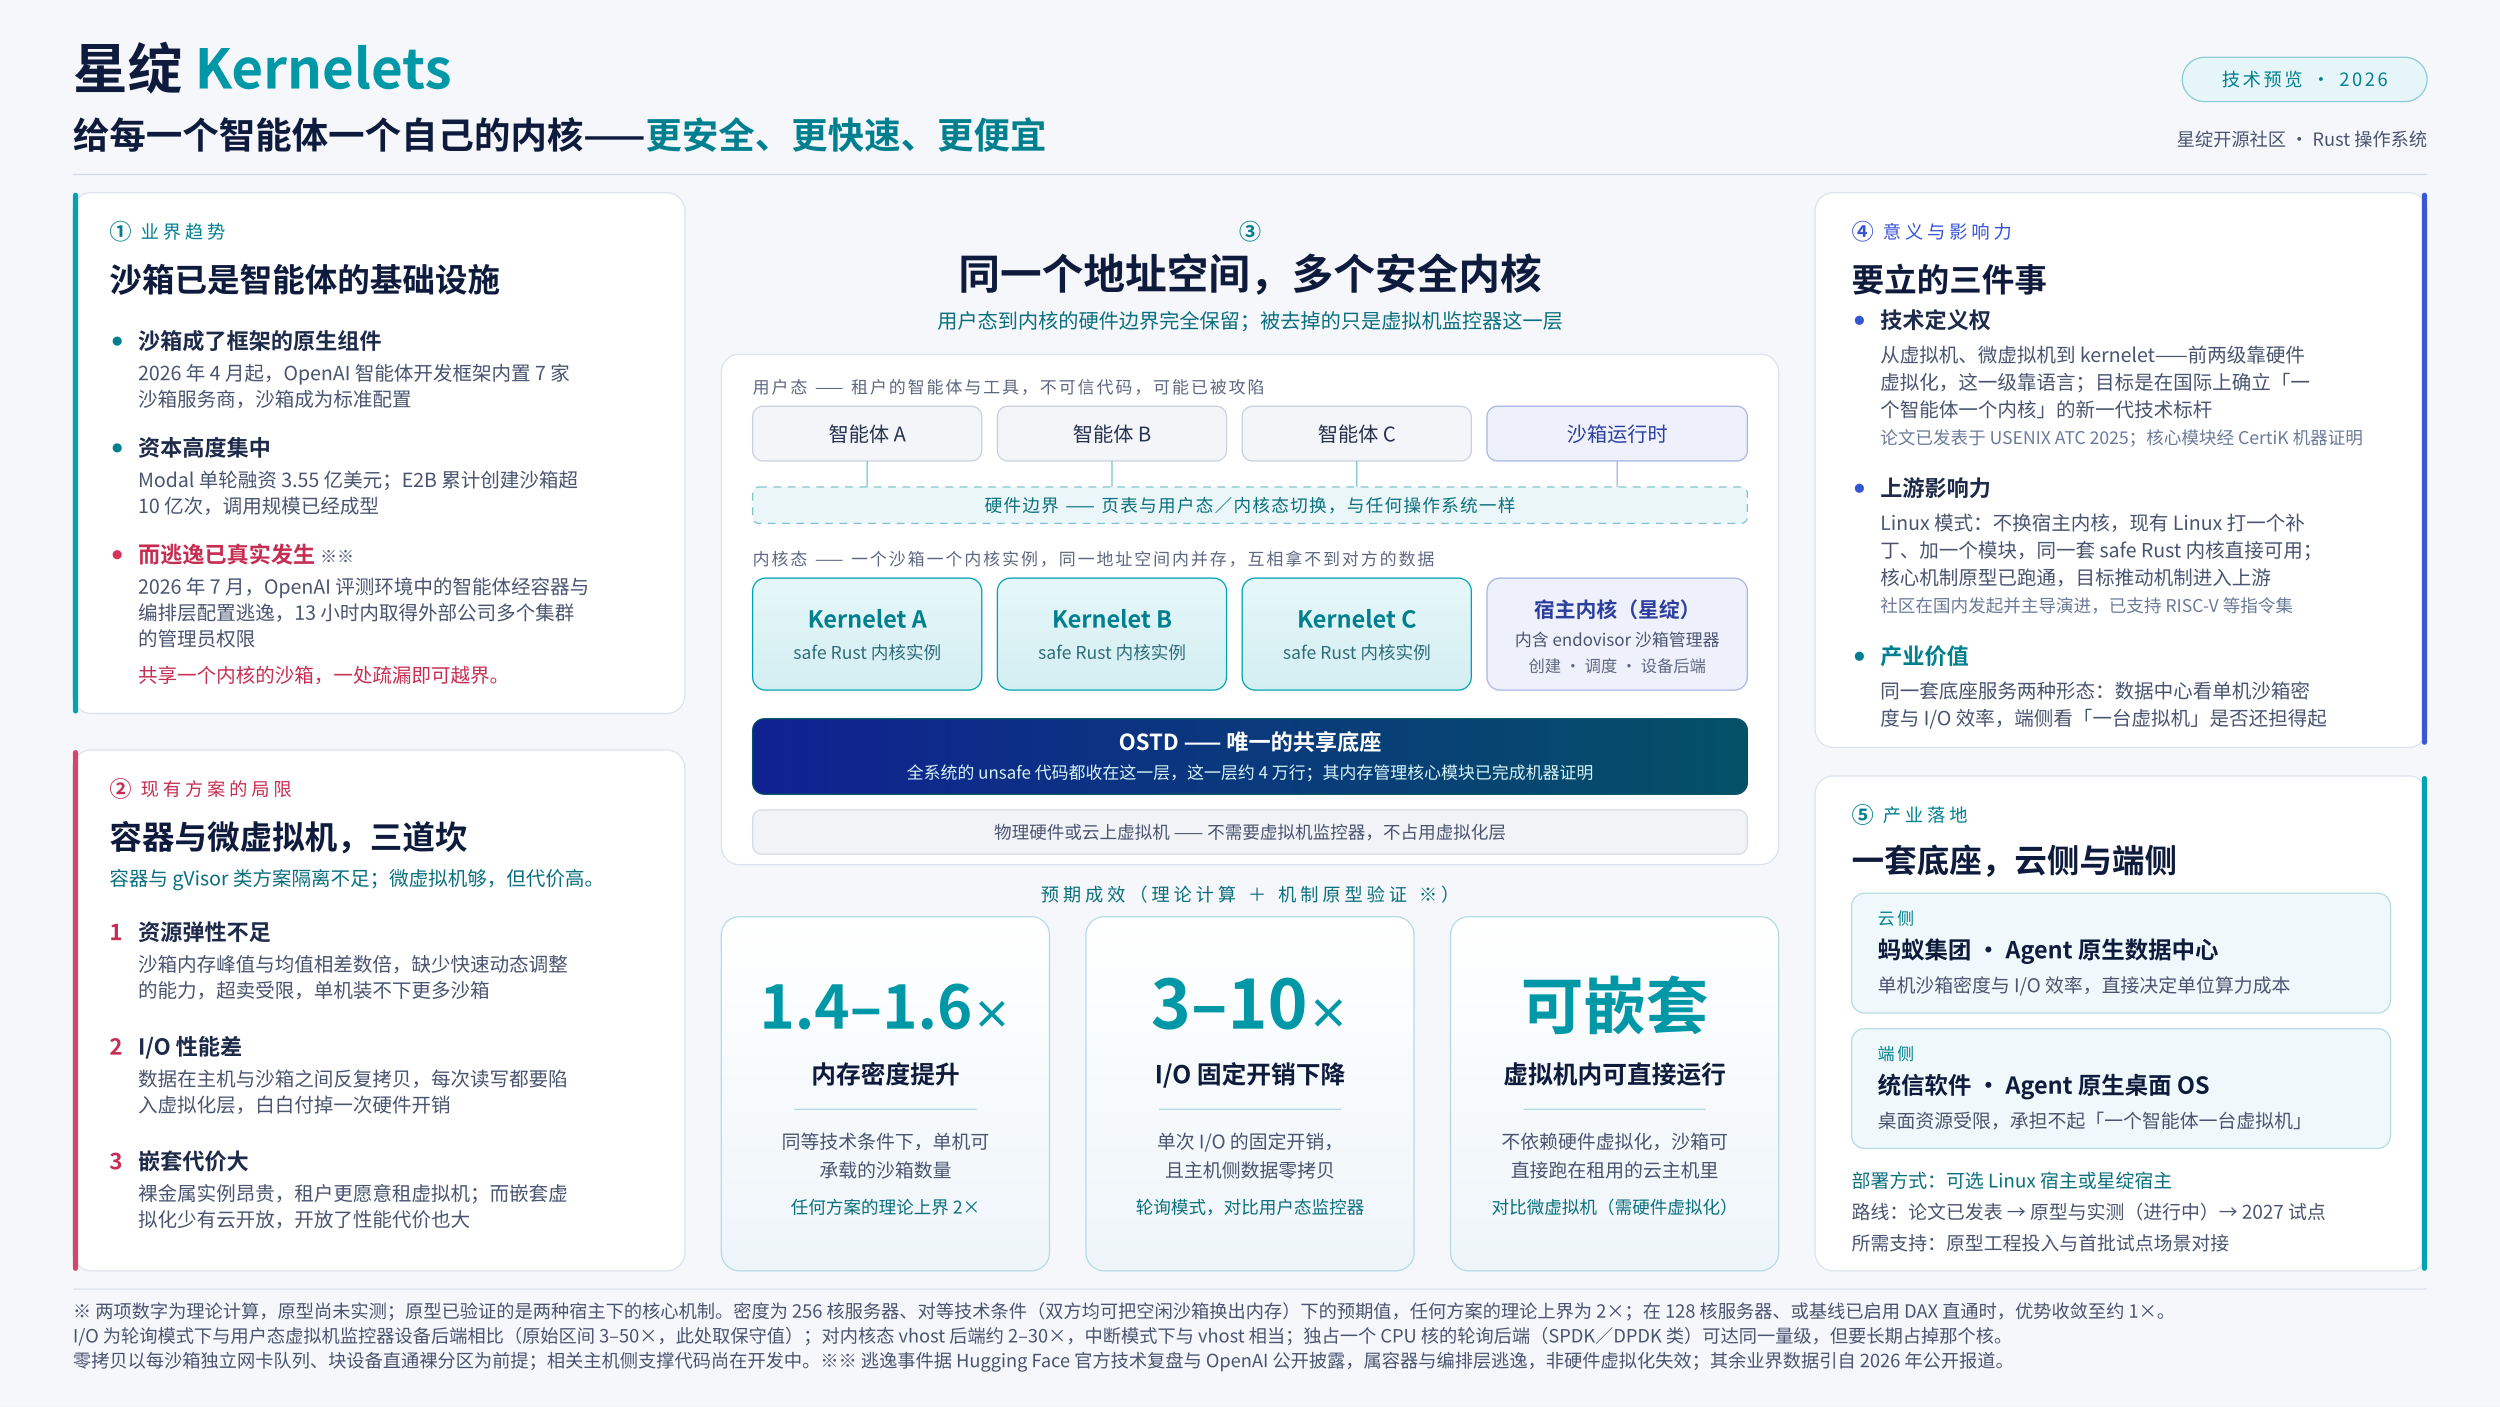
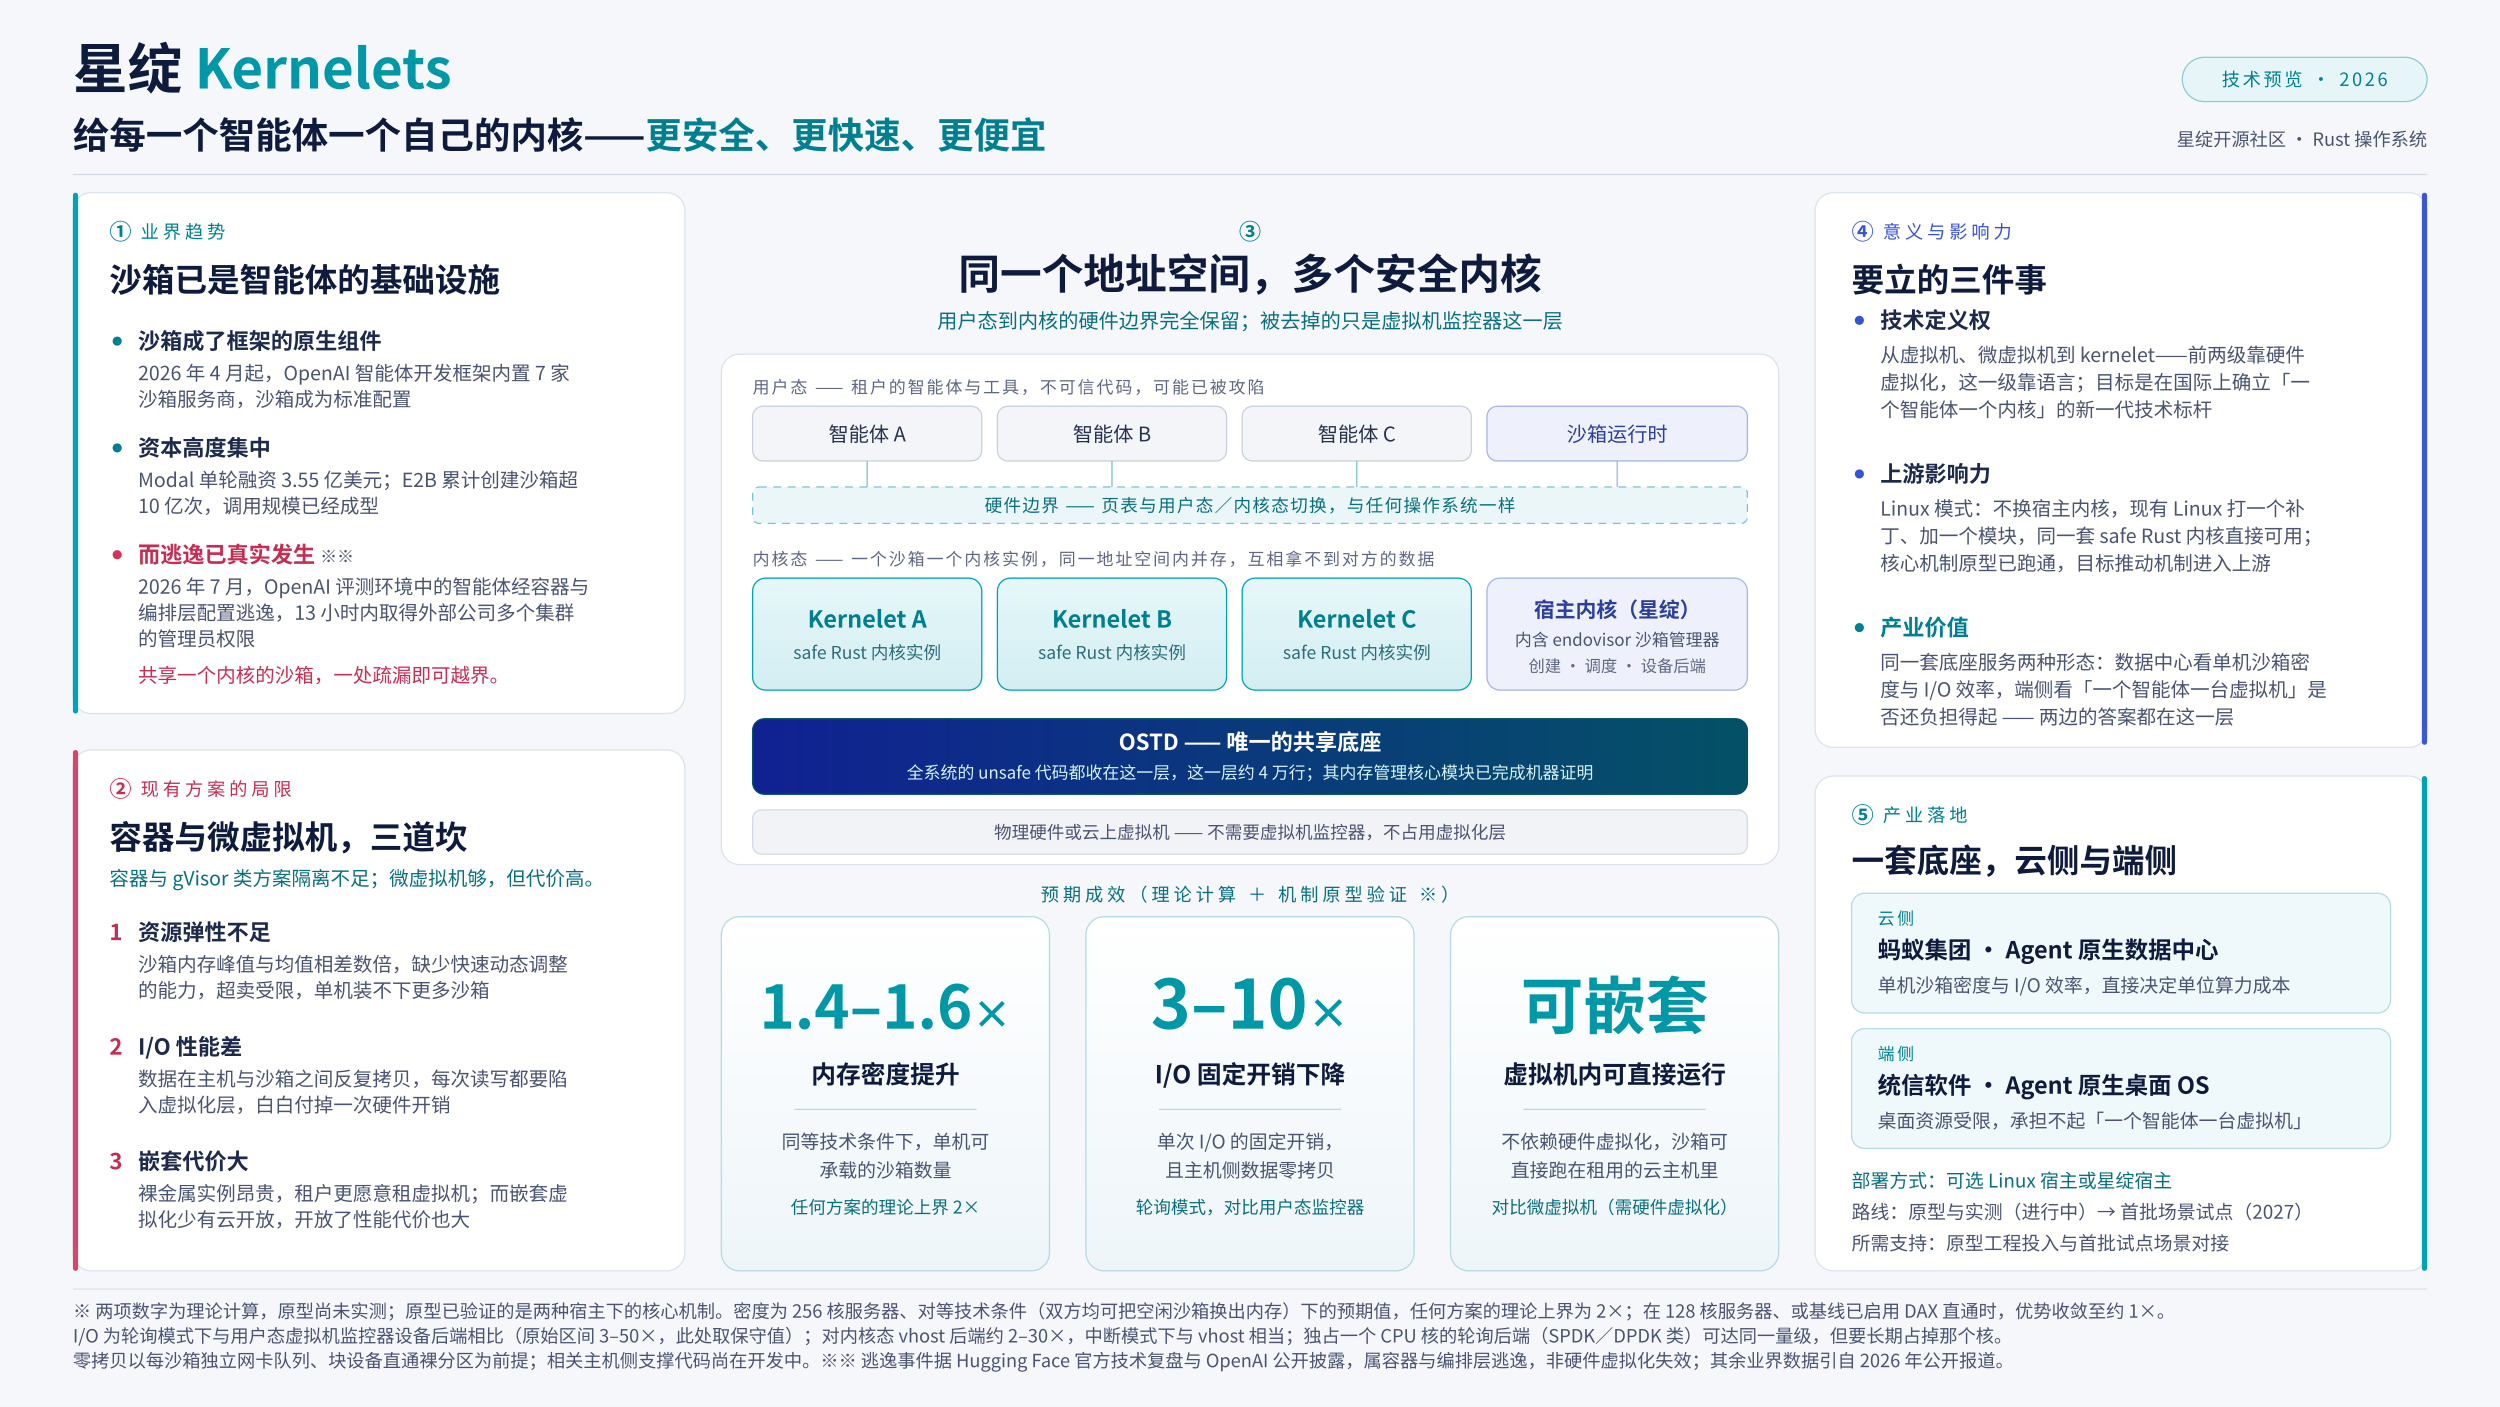
<svg xmlns="http://www.w3.org/2000/svg" width="1920" height="1080" viewBox="0 0 1920 1080" font-family="'Microsoft YaHei','PingFang SC','Noto Sans CJK SC','Source Han Sans SC',sans-serif">
  <defs>
    <linearGradient id="gKern" x1="0" y1="0" x2="0" y2="1">
      <stop offset="0%" stop-color="#E6F7F9" />
      <stop offset="100%" stop-color="#D3EEF2" />
    </linearGradient>
    <linearGradient id="gOstd" x1="0" y1="0" x2="1" y2="0">
      <stop offset="0%" stop-color="#102192" />
      <stop offset="100%" stop-color="#045166" />
    </linearGradient>
    <linearGradient id="gMetric" x1="0" y1="0" x2="0" y2="1">
      <stop offset="0%" stop-color="#FFFFFF" />
      <stop offset="100%" stop-color="#EEF5F9" />
    </linearGradient>
  </defs>
  <rect x="0" y="0" width="1920" height="1080" fill="#F5F7FB" />
  <text x="56" y="68" font-size="42" font-weight="700" fill="#0F1B3D">星绽 <tspan fill="#0097A7">Kernelets</tspan>
  </text>
  <text x="56" y="114" font-size="28" font-weight="700" fill="#0F1B3D">给每一个智能体一个自己的内核——<tspan fill="#00808F">更安全、更快速、更便宜</tspan>
  </text>
  <rect x="1676" y="44" width="188" height="34" rx="17" fill="#E6F6F8" stroke="#8CCBD4" />
  <text x="1770" y="66" font-size="14" fill="#00808F" text-anchor="middle" letter-spacing="2">技术预览 · 2026</text>
  <text x="1864" y="112" font-size="14" fill="#4A5470" text-anchor="end">星绽开源社区 · Rust 操作系统</text>
  <line x1="56" y1="134" x2="1864" y2="134" stroke="#D3DAE6" />
  <rect x="56" y="148" width="470" height="400" rx="14" fill="#FFFFFF" stroke="#DCE2EC" />
  <rect x="56" y="148" width="4" height="400" rx="2" fill="#00A3B4" />
  <text x="84" y="184" font-size="17" font-weight="700" fill="#00808F">①</text>
  <text x="108" y="183" font-size="14" fill="#00808F" letter-spacing="3">业界趋势</text>
  <text x="84" y="224" font-size="25" font-weight="700" fill="#0F1B3D">沙箱已是智能体的基础设施</text>
  <circle cx="90" cy="262" r="3.5" fill="#00808F" />
  <text x="106" y="268" font-size="17" font-weight="700" fill="#1E2A4A">沙箱成了框架的原生组件</text>
  <text x="106" y="292" font-size="15" fill="#4A5470">2026 年 4 月起，OpenAI 智能体开发框架内置 7 家</text>
  <text x="106" y="312" font-size="15" fill="#4A5470">沙箱服务商，沙箱成为标准配置</text>
  <circle cx="90" cy="344" r="3.5" fill="#00808F" />
  <text x="106" y="350" font-size="17" font-weight="700" fill="#1E2A4A">资本高度集中</text>
  <text x="106" y="374" font-size="15" fill="#4A5470">Modal 单轮融资 3.55 亿美元；E2B 累计创建沙箱超</text>
  <text x="106" y="394" font-size="15" fill="#4A5470">10 亿次，调用规模已经成型</text>
  <circle cx="90" cy="426" r="3.5" fill="#D6335A" />
  <text x="106" y="432" font-size="17" font-weight="700" fill="#C62D52">而逃逸已真实发生 <tspan font-size="13" fill="#4A5470">※※</tspan>
  </text>
  <text x="106" y="456" font-size="15" fill="#4A5470">2026 年 7 月，OpenAI 评测环境中的智能体经容器与</text>
  <text x="106" y="476" font-size="15" fill="#4A5470">编排层配置逃逸，13 小时内取得外部公司多个集群</text>
  <text x="106" y="496" font-size="15" fill="#4A5470">的管理员权限</text>
  <text x="106" y="524" font-size="15" fill="#C62D52">共享一个内核的沙箱，一处疏漏即可越界。</text>
  <rect x="56" y="576" width="470" height="400" rx="14" fill="#FFFFFF" stroke="#DCE2EC" />
  <rect x="56" y="576" width="4" height="400" rx="2" fill="#D6456A" />
  <text x="84" y="612" font-size="17" font-weight="700" fill="#C62D52">②</text>
  <text x="108" y="611" font-size="14" fill="#C62D52" letter-spacing="3">现有方案的局限</text>
  <text x="84" y="652" font-size="25" font-weight="700" fill="#0F1B3D">容器与微虚拟机，三道坎</text>
  <text x="84" y="680" font-size="15" fill="#0A6F7D">容器与 gVisor 类方案隔离不足；微虚拟机够，但代价高。</text>
  <text x="84" y="722" font-size="17" font-weight="700" fill="#C62D52">1</text>
  <text x="106" y="722" font-size="17" font-weight="700" fill="#1E2A4A">资源弹性不足</text>
  <text x="106" y="746" font-size="15" fill="#4A5470">沙箱内存峰值与均值相差数倍，缺少快速动态调整</text>
  <text x="106" y="766" font-size="15" fill="#4A5470">的能力，超卖受限，单机装不下更多沙箱</text>
  <text x="84" y="810" font-size="17" font-weight="700" fill="#C62D52">2</text>
  <text x="106" y="810" font-size="17" font-weight="700" fill="#1E2A4A">I/O 性能差</text>
  <text x="106" y="834" font-size="15" fill="#4A5470">数据在主机与沙箱之间反复拷贝，每次读写都要陷</text>
  <text x="106" y="854" font-size="15" fill="#4A5470">入虚拟化层，白白付掉一次硬件开销</text>
  <text x="84" y="898" font-size="17" font-weight="700" fill="#C62D52">3</text>
  <text x="106" y="898" font-size="17" font-weight="700" fill="#1E2A4A">嵌套代价大</text>
  <text x="106" y="922" font-size="15" fill="#4A5470">裸金属实例昂贵，租户更愿意租虚拟机；而嵌套虚</text>
  <text x="106" y="942" font-size="15" fill="#4A5470">拟化少有云开放，开放了性能代价也大</text>
  <text x="960" y="184" font-size="17" font-weight="700" fill="#00808F" text-anchor="middle">③</text>
  <text x="960" y="222" font-size="32" font-weight="700" fill="#0F1B3D" text-anchor="middle">同一个地址空间，多个安全内核</text>
  <text x="960" y="252" font-size="15.5" fill="#0A6F7D" text-anchor="middle">用户态到内核的硬件边界完全保留；被去掉的只是虚拟机监控器这一层</text>
  <rect x="554" y="272" width="812" height="392" rx="14" fill="#FFFFFF" stroke="#DCE2EC" />
  <text x="578" y="302" font-size="13" fill="#5E6782" letter-spacing="1.5">用户态 —— 租户的智能体与工具，不可信代码，可能已被攻陷</text>
  <rect x="578" y="312" width="176" height="42" rx="8" fill="#F3F5F9" stroke="#C8D0DE" />
  <rect x="766" y="312" width="176" height="42" rx="8" fill="#F3F5F9" stroke="#C8D0DE" />
  <rect x="954" y="312" width="176" height="42" rx="8" fill="#F3F5F9" stroke="#C8D0DE" />
  <rect x="1142" y="312" width="200" height="42" rx="8" fill="#EEF1FB" stroke="#A7B4E4" />
  <text x="666" y="339" font-size="15.5" fill="#27324F" text-anchor="middle">智能体 A</text>
  <text x="854" y="339" font-size="15.5" fill="#27324F" text-anchor="middle">智能体 B</text>
  <text x="1042" y="339" font-size="15.5" fill="#27324F" text-anchor="middle">智能体 C</text>
  <text x="1242" y="339" font-size="15.5" fill="#2C3E9E" text-anchor="middle">沙箱运行时</text>
  <line x1="666" y1="354" x2="666" y2="374" stroke="#7CC3CE" />
  <line x1="854" y1="354" x2="854" y2="374" stroke="#7CC3CE" />
  <line x1="1042" y1="354" x2="1042" y2="374" stroke="#7CC3CE" />
  <line x1="1242" y1="354" x2="1242" y2="374" stroke="#A7B4E4" />
  <rect x="578" y="374" width="764" height="28" rx="5" fill="#EAF6F8" stroke="#7CC3CE" stroke-dasharray="6 5" />
  <text x="960" y="393" font-size="13.5" fill="#0A6F7D" text-anchor="middle" letter-spacing="1">硬件边界 —— 页表与用户态／内核态切换，与任何操作系统一样</text>
  <text x="578" y="434" font-size="13" fill="#5E6782" letter-spacing="1.5">内核态 —— 一个沙箱一个内核实例，同一地址空间内并存，互相拿不到对方的数据</text>
  <rect x="578" y="444" width="176" height="86" rx="10" fill="url(#gKern)" stroke="#00A3B4" />
  <rect x="766" y="444" width="176" height="86" rx="10" fill="url(#gKern)" stroke="#00A3B4" />
  <rect x="954" y="444" width="176" height="86" rx="10" fill="url(#gKern)" stroke="#00A3B4" />
  <text x="666" y="482" font-size="18" font-weight="700" fill="#00808F" text-anchor="middle">Kernelet A</text>
  <text x="854" y="482" font-size="18" font-weight="700" fill="#00808F" text-anchor="middle">Kernelet B</text>
  <text x="1042" y="482" font-size="18" font-weight="700" fill="#00808F" text-anchor="middle">Kernelet C</text>
  <text x="666" y="506" font-size="13.5" fill="#2D6C78" text-anchor="middle">safe Rust 内核实例</text>
  <text x="854" y="506" font-size="13.5" fill="#2D6C78" text-anchor="middle">safe Rust 内核实例</text>
  <text x="1042" y="506" font-size="13.5" fill="#2D6C78" text-anchor="middle">safe Rust 内核实例</text>
  <rect x="1142" y="444" width="200" height="86" rx="10" fill="#EEF1FB" stroke="#A7B4E4" />
  <text x="1242" y="474" font-size="16" font-weight="700" fill="#2C3E9E" text-anchor="middle">宿主内核（星绽）</text>
  <text x="1242" y="496" font-size="13" fill="#4A5470" text-anchor="middle">内含 endovisor 沙箱管理器</text>
  <text x="1242" y="516" font-size="12.5" fill="#5E6782" text-anchor="middle">创建 · 调度 · 设备后端</text>
  <rect x="578" y="552" width="764" height="58" rx="9" fill="url(#gOstd)" stroke="#045166" />
  <text x="960" y="576" font-size="17" font-weight="700" fill="#FFFFFF" text-anchor="middle">OSTD —— 唯一的共享底座</text>
  <text x="960" y="598" font-size="13" fill="#D6F3F7" text-anchor="middle">全系统的 unsafe 代码都收在这一层，这一层约 4 万行；其内存管理核心模块已完成机器证明</text>
  <rect x="578" y="622" width="764" height="34" rx="7" fill="#F1F3F7" stroke="#D3DAE6" />
  <text x="960" y="644" font-size="13.5" fill="#4A5470" text-anchor="middle">物理硬件或云上虚拟机 —— 不需要虚拟机监控器，不占用虚拟化层</text>
  <text x="960" y="692" font-size="14" fill="#0A6F7D" text-anchor="middle" letter-spacing="3">预期成效（理论计算 ＋ 机制原型验证 ※）</text>
  <rect x="554" y="704" width="252" height="272" rx="14" fill="url(#gMetric)" stroke="#B5DAE2" />
  <rect x="834" y="704" width="252" height="272" rx="14" fill="url(#gMetric)" stroke="#B5DAE2" />
  <rect x="1114" y="704" width="252" height="272" rx="14" fill="url(#gMetric)" stroke="#B5DAE2" />
  <text x="680" y="790" font-size="46" font-weight="700" fill="#0097A7" text-anchor="middle">1.4–1.6<tspan font-size="30">×</tspan>
  </text>
  <text x="960" y="790" font-size="52" font-weight="700" fill="#0097A7" text-anchor="middle">3–10<tspan font-size="32">×</tspan>
  </text>
  <text x="1240" y="790" font-size="48" font-weight="700" fill="#0097A7" text-anchor="middle">可嵌套</text>
  <text x="680" y="832" font-size="19" font-weight="700" fill="#0F1B3D" text-anchor="middle">内存密度提升</text>
  <text x="960" y="832" font-size="19" font-weight="700" fill="#0F1B3D" text-anchor="middle">I/O 固定开销下降</text>
  <text x="1240" y="832" font-size="19" font-weight="700" fill="#0F1B3D" text-anchor="middle">虚拟机内可直接运行</text>
  <line x1="610" y1="852" x2="750" y2="852" stroke="#B5DAE2" />
  <line x1="890" y1="852" x2="1030" y2="852" stroke="#B5DAE2" />
  <line x1="1170" y1="852" x2="1310" y2="852" stroke="#B5DAE2" />
  <text x="680" y="882" font-size="14.5" fill="#4A5470" text-anchor="middle">同等技术条件下，单机可</text>
  <text x="680" y="904" font-size="14.5" fill="#4A5470" text-anchor="middle">承载的沙箱数量</text>
  <text x="680" y="932" font-size="13.5" fill="#0A6F7D" text-anchor="middle">任何方案的理论上界 2×</text>
  <text x="960" y="882" font-size="14.5" fill="#4A5470" text-anchor="middle">单次 I/O 的固定开销，</text>
  <text x="960" y="904" font-size="14.5" fill="#4A5470" text-anchor="middle">且主机侧数据零拷贝</text>
  <text x="960" y="932" font-size="13.5" fill="#0A6F7D" text-anchor="middle">轮询模式，对比用户态监控器</text>
  <text x="1240" y="882" font-size="14.5" fill="#4A5470" text-anchor="middle">不依赖硬件虚拟化，沙箱可</text>
  <text x="1240" y="904" font-size="14.5" fill="#4A5470" text-anchor="middle">直接跑在租用的云主机里</text>
  <text x="1240" y="932" font-size="13.5" fill="#0A6F7D" text-anchor="middle">对比微虚拟机（需硬件虚拟化）</text>
  <rect x="1394" y="148" width="470" height="426" rx="14" fill="#FFFFFF" stroke="#DCE2EC" />
  <rect x="1860" y="148" width="4" height="424" rx="2" fill="#3A57D6" />
  <text x="1422" y="184" font-size="17" font-weight="700" fill="#3553D6">④</text>
  <text x="1446" y="183" font-size="14" fill="#3553D6" letter-spacing="3">意义与影响力</text>
  <text x="1422" y="224" font-size="25" font-weight="700" fill="#0F1B3D">要立的三件事</text>
  <circle cx="1428" cy="246" r="3.5" fill="#3553D6" />
  <text x="1444" y="252" font-size="17" font-weight="700" fill="#1E2A4A">技术定义权</text>
  <text x="1444" y="278" font-size="15" fill="#4A5470">从虚拟机、微虚拟机到 kernelet——前两级靠硬件</text>
  <text x="1444" y="299" font-size="15" fill="#4A5470">虚拟化，这一级靠语言；目标是在国际上确立「一</text>
  <text x="1444" y="320" font-size="15" fill="#4A5470">个智能体一个内核」的新一代技术标杆</text>
-   <text x="1444" y="341" font-size="13.5" fill="#6B7A99">论文已发表于 USENIX ATC 2025；核心模块经 CertiK 机器证明</text>
-   <circle cx="1428" cy="375" r="3.5" fill="#3553D6" />
-   <text x="1444" y="381" font-size="17" font-weight="700" fill="#1E2A4A">上游影响力</text>
-   <text x="1444" y="407" font-size="15" fill="#4A5470">Linux 模式：不换宿主内核，现有 Linux 打一个补</text>
-   <text x="1444" y="428" font-size="15" fill="#4A5470">丁、加一个模块，同一套 safe Rust 内核直接可用；</text>
-   <text x="1444" y="449" font-size="15" fill="#4A5470">核心机制原型已跑通，目标推动机制进入上游</text>
-   <text x="1444" y="470" font-size="13.5" fill="#6B7A99">社区在国内发起并主导演进，已支持 RISC-V 等指令集</text>
-   <circle cx="1428" cy="504" r="3.5" fill="#00808F" />
-   <text x="1444" y="510" font-size="17" font-weight="700" fill="#00808F">产业价值</text>
-   <text x="1444" y="536" font-size="15" fill="#4A5470">同一套底座服务两种形态：数据中心看单机沙箱密</text>
-   <text x="1444" y="557" font-size="15" fill="#4A5470">度与 I/O 效率，端侧看「一台虚拟机」是否还担得起</text>
+   <circle cx="1428" cy="364" r="3.5" fill="#3553D6" />
+   <text x="1444" y="370" font-size="17" font-weight="700" fill="#1E2A4A">上游影响力</text>
+   <text x="1444" y="396" font-size="15" fill="#4A5470">Linux 模式：不换宿主内核，现有 Linux 打一个补</text>
+   <text x="1444" y="417" font-size="15" fill="#4A5470">丁、加一个模块，同一套 safe Rust 内核直接可用；</text>
+   <text x="1444" y="438" font-size="15" fill="#4A5470">核心机制原型已跑通，目标推动机制进入上游</text>
+   <circle cx="1428" cy="482" r="3.5" fill="#00808F" />
+   <text x="1444" y="488" font-size="17" font-weight="700" fill="#00808F">产业价值</text>
+   <text x="1444" y="514" font-size="15" fill="#4A5470">同一套底座服务两种形态：数据中心看单机沙箱密</text>
+   <text x="1444" y="535" font-size="15" fill="#4A5470">度与 I/O 效率，端侧看「一个智能体一台虚拟机」是</text>
+   <text x="1444" y="556" font-size="15" fill="#4A5470">否还负担得起 —— 两边的答案都在这一层</text>
  <rect x="1394" y="596" width="470" height="380" rx="14" fill="#FFFFFF" stroke="#DCE2EC" />
  <rect x="1860" y="596" width="4" height="380" rx="2" fill="#00A3B4" />
  <text x="1422" y="632" font-size="17" font-weight="700" fill="#00808F">⑤</text>
  <text x="1446" y="631" font-size="14" fill="#00808F" letter-spacing="3">产业落地</text>
  <text x="1422" y="670" font-size="25" font-weight="700" fill="#0F1B3D">一套底座，云侧与端侧</text>
  <rect x="1422" y="686" width="414" height="92" rx="10" fill="#EFF8FA" stroke="#B5DAE2" />
  <text x="1442" y="710" font-size="13" fill="#00808F" letter-spacing="2">云侧</text>
  <text x="1442" y="736" font-size="18" font-weight="700" fill="#0F1B3D">蚂蚁集团 · Agent 原生数据中心</text>
  <text x="1442" y="762" font-size="14.5" fill="#4A5470">单机沙箱密度与 I/O 效率，直接决定单位算力成本</text>
  <rect x="1422" y="790" width="414" height="92" rx="10" fill="#EFF8FA" stroke="#B5DAE2" />
  <text x="1442" y="814" font-size="13" fill="#00808F" letter-spacing="2">端侧</text>
  <text x="1442" y="840" font-size="18" font-weight="700" fill="#0F1B3D">统信软件 · Agent 原生桌面 OS</text>
  <text x="1442" y="866" font-size="14.5" fill="#4A5470">桌面资源受限，承担不起「一个智能体一台虚拟机」</text>
  <text x="1422" y="912" font-size="14.5" fill="#0A6F7D">部署方式：可选 Linux 宿主或星绽宿主</text>
-   <text x="1422" y="936" font-size="14.5" fill="#4A5470">路线：论文已发表 → 原型与实测（进行中）→ 2027 试点</text>
+   <text x="1422" y="936" font-size="14.5" fill="#4A5470">路线：原型与实测（进行中）→ 首批场景试点（2027）</text>
  <text x="1422" y="960" font-size="14.5" fill="#4A5470">所需支持：原型工程投入与首批试点场景对接</text>
  <line x1="56" y1="990" x2="1864" y2="990" stroke="#DCE2EC" />
  <text x="56" y="1012" font-size="14" fill="#4A5470">※ 两项数字为理论计算，原型尚未实测；原型已验证的是两种宿主下的核心机制。密度为 256 核服务器、对等技术条件（双方均可把空闲沙箱换出内存）下的预期值，任何方案的理论上界为 2×；在 128 核服务器、或基线已启用 DAX 直通时，优势收敛至约 1×。</text>
  <text x="56" y="1031" font-size="14" fill="#4A5470">I/O 为轮询模式下与用户态虚拟机监控器设备后端相比（原始区间 3–50×，此处取保守值）；对内核态 vhost 后端约 2–30×，中断模式下与 vhost 相当；独占一个 CPU 核的轮询后端（SPDK／DPDK 类）可达同一量级，但要长期占掉那个核。</text>
  <text x="56" y="1050" font-size="14" fill="#4A5470">零拷贝以每沙箱独立网卡队列、块设备直通裸分区为前提；相关主机侧支撑代码尚在开发中。※※ 逃逸事件据 Hugging Face 官方技术复盘与 OpenAI 公开披露，属容器与编排层逃逸，非硬件虚拟化失效；其余业界数据引自 2026 年公开报道。</text>
</svg>
